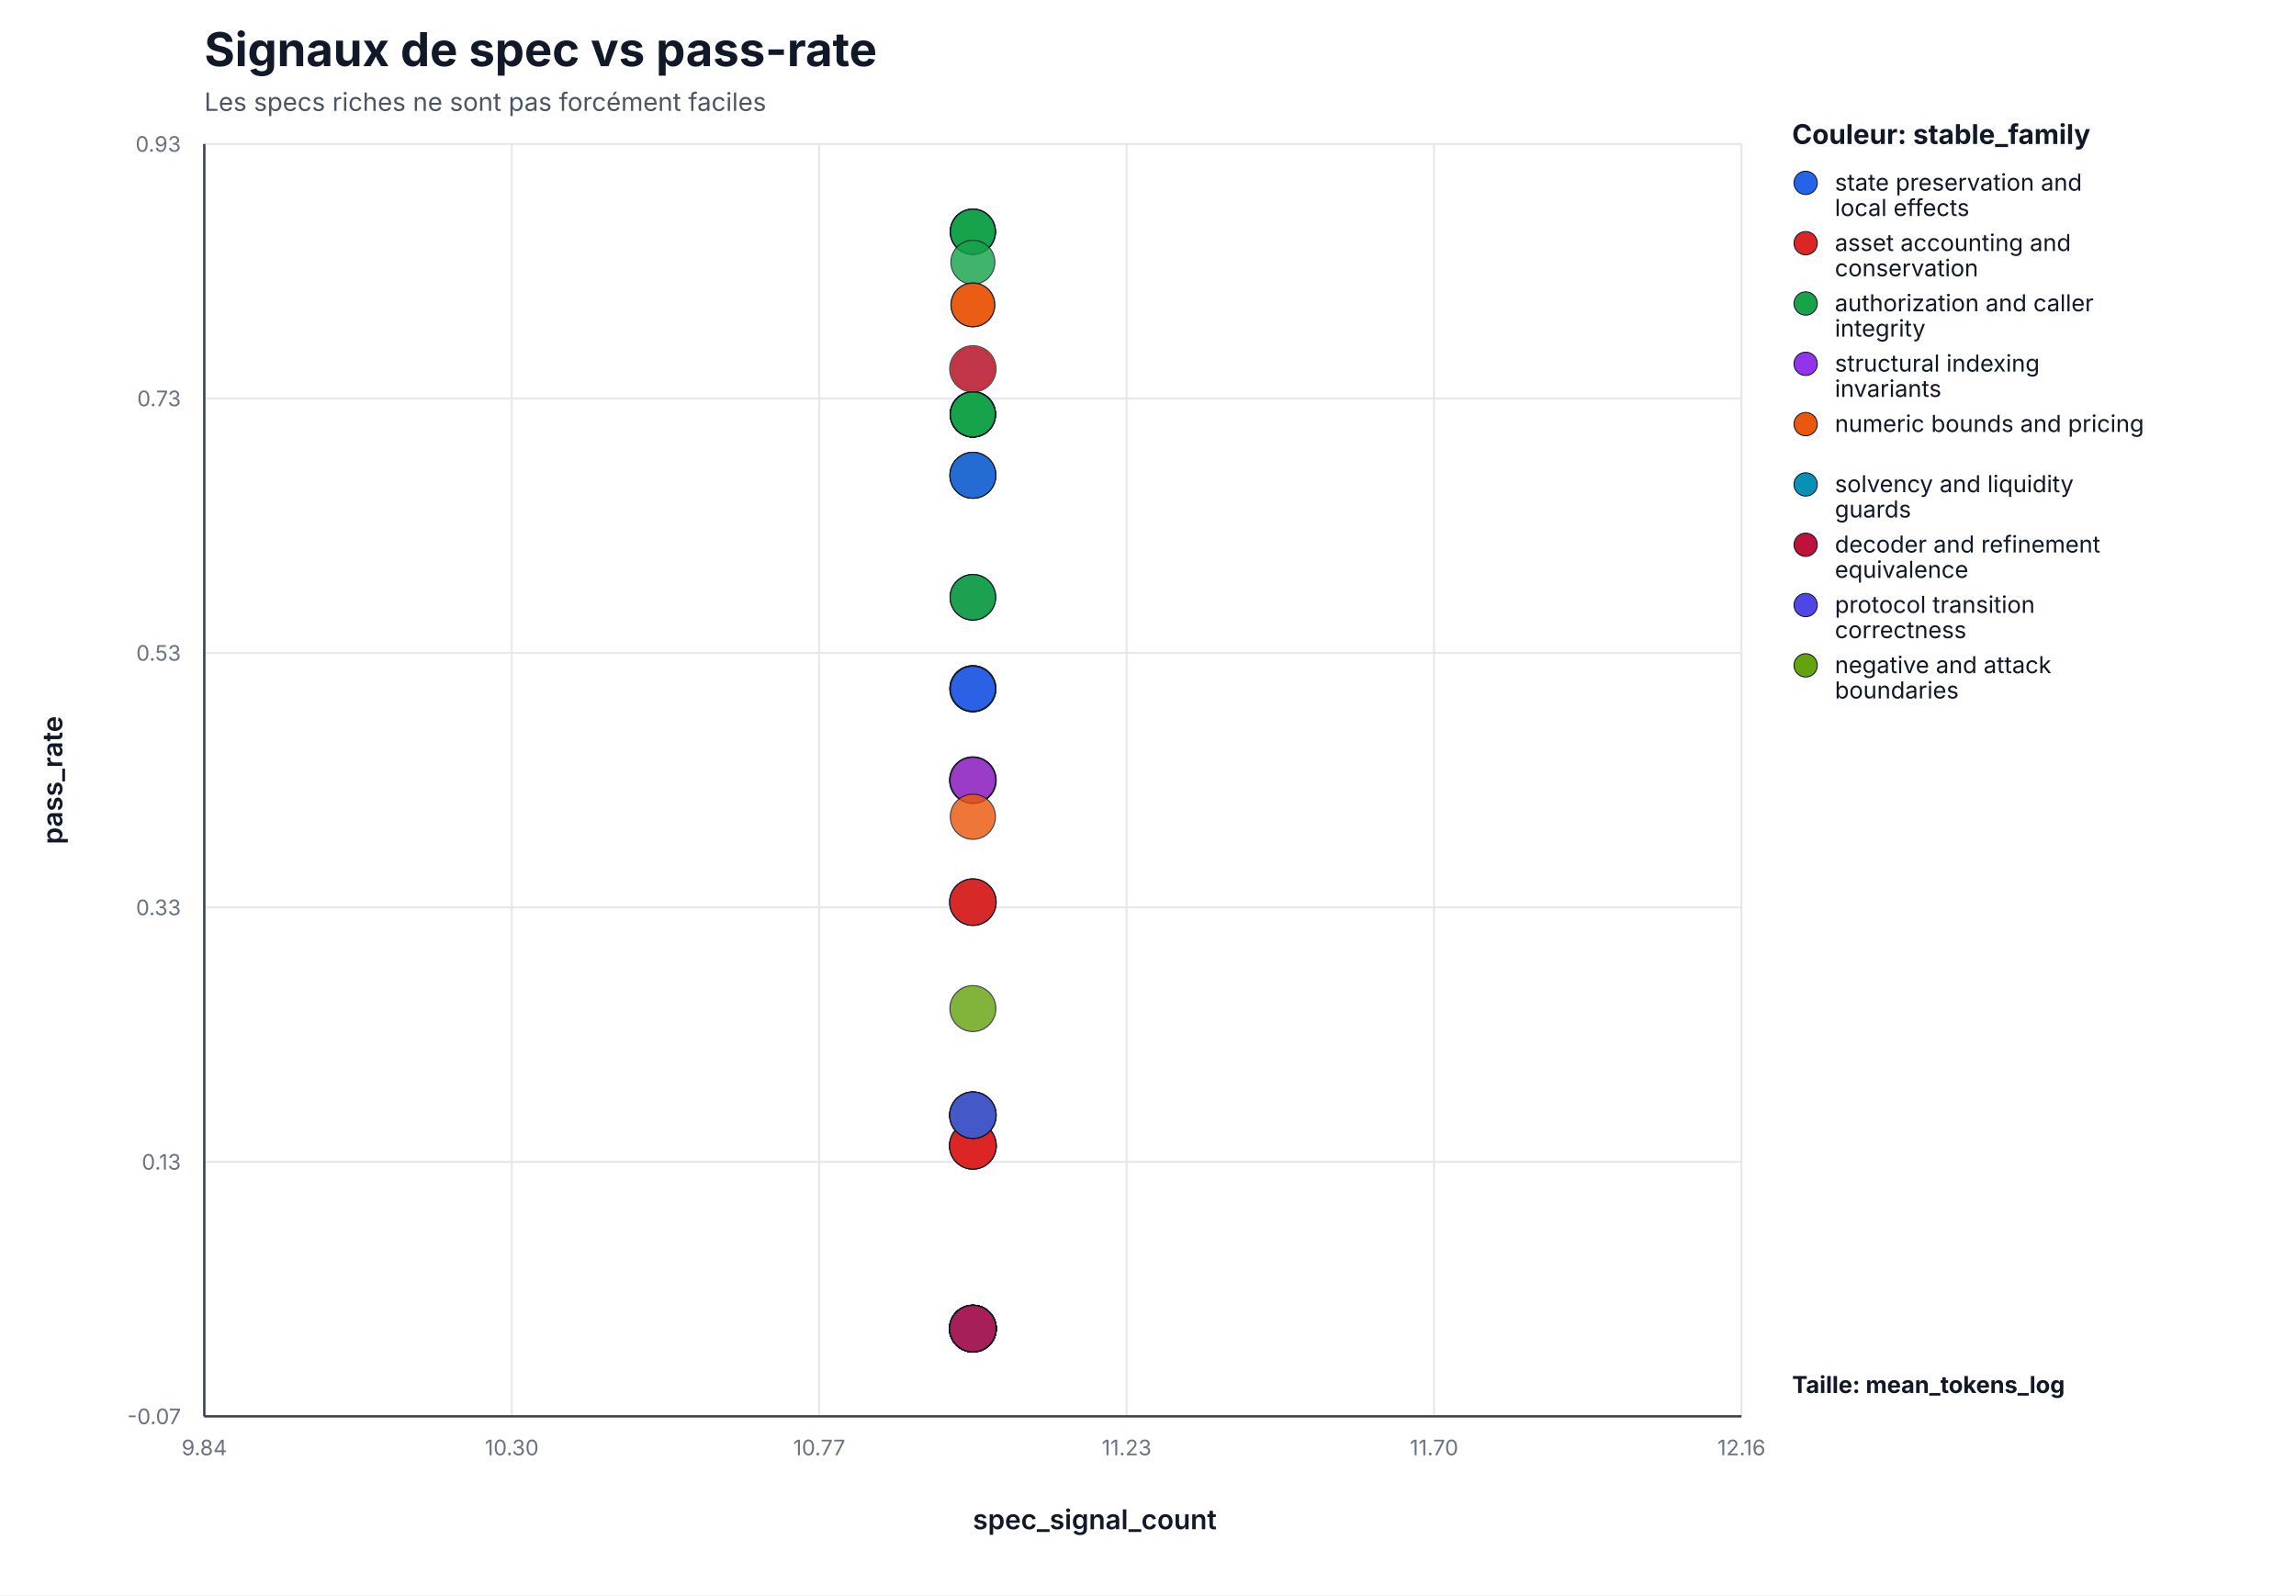
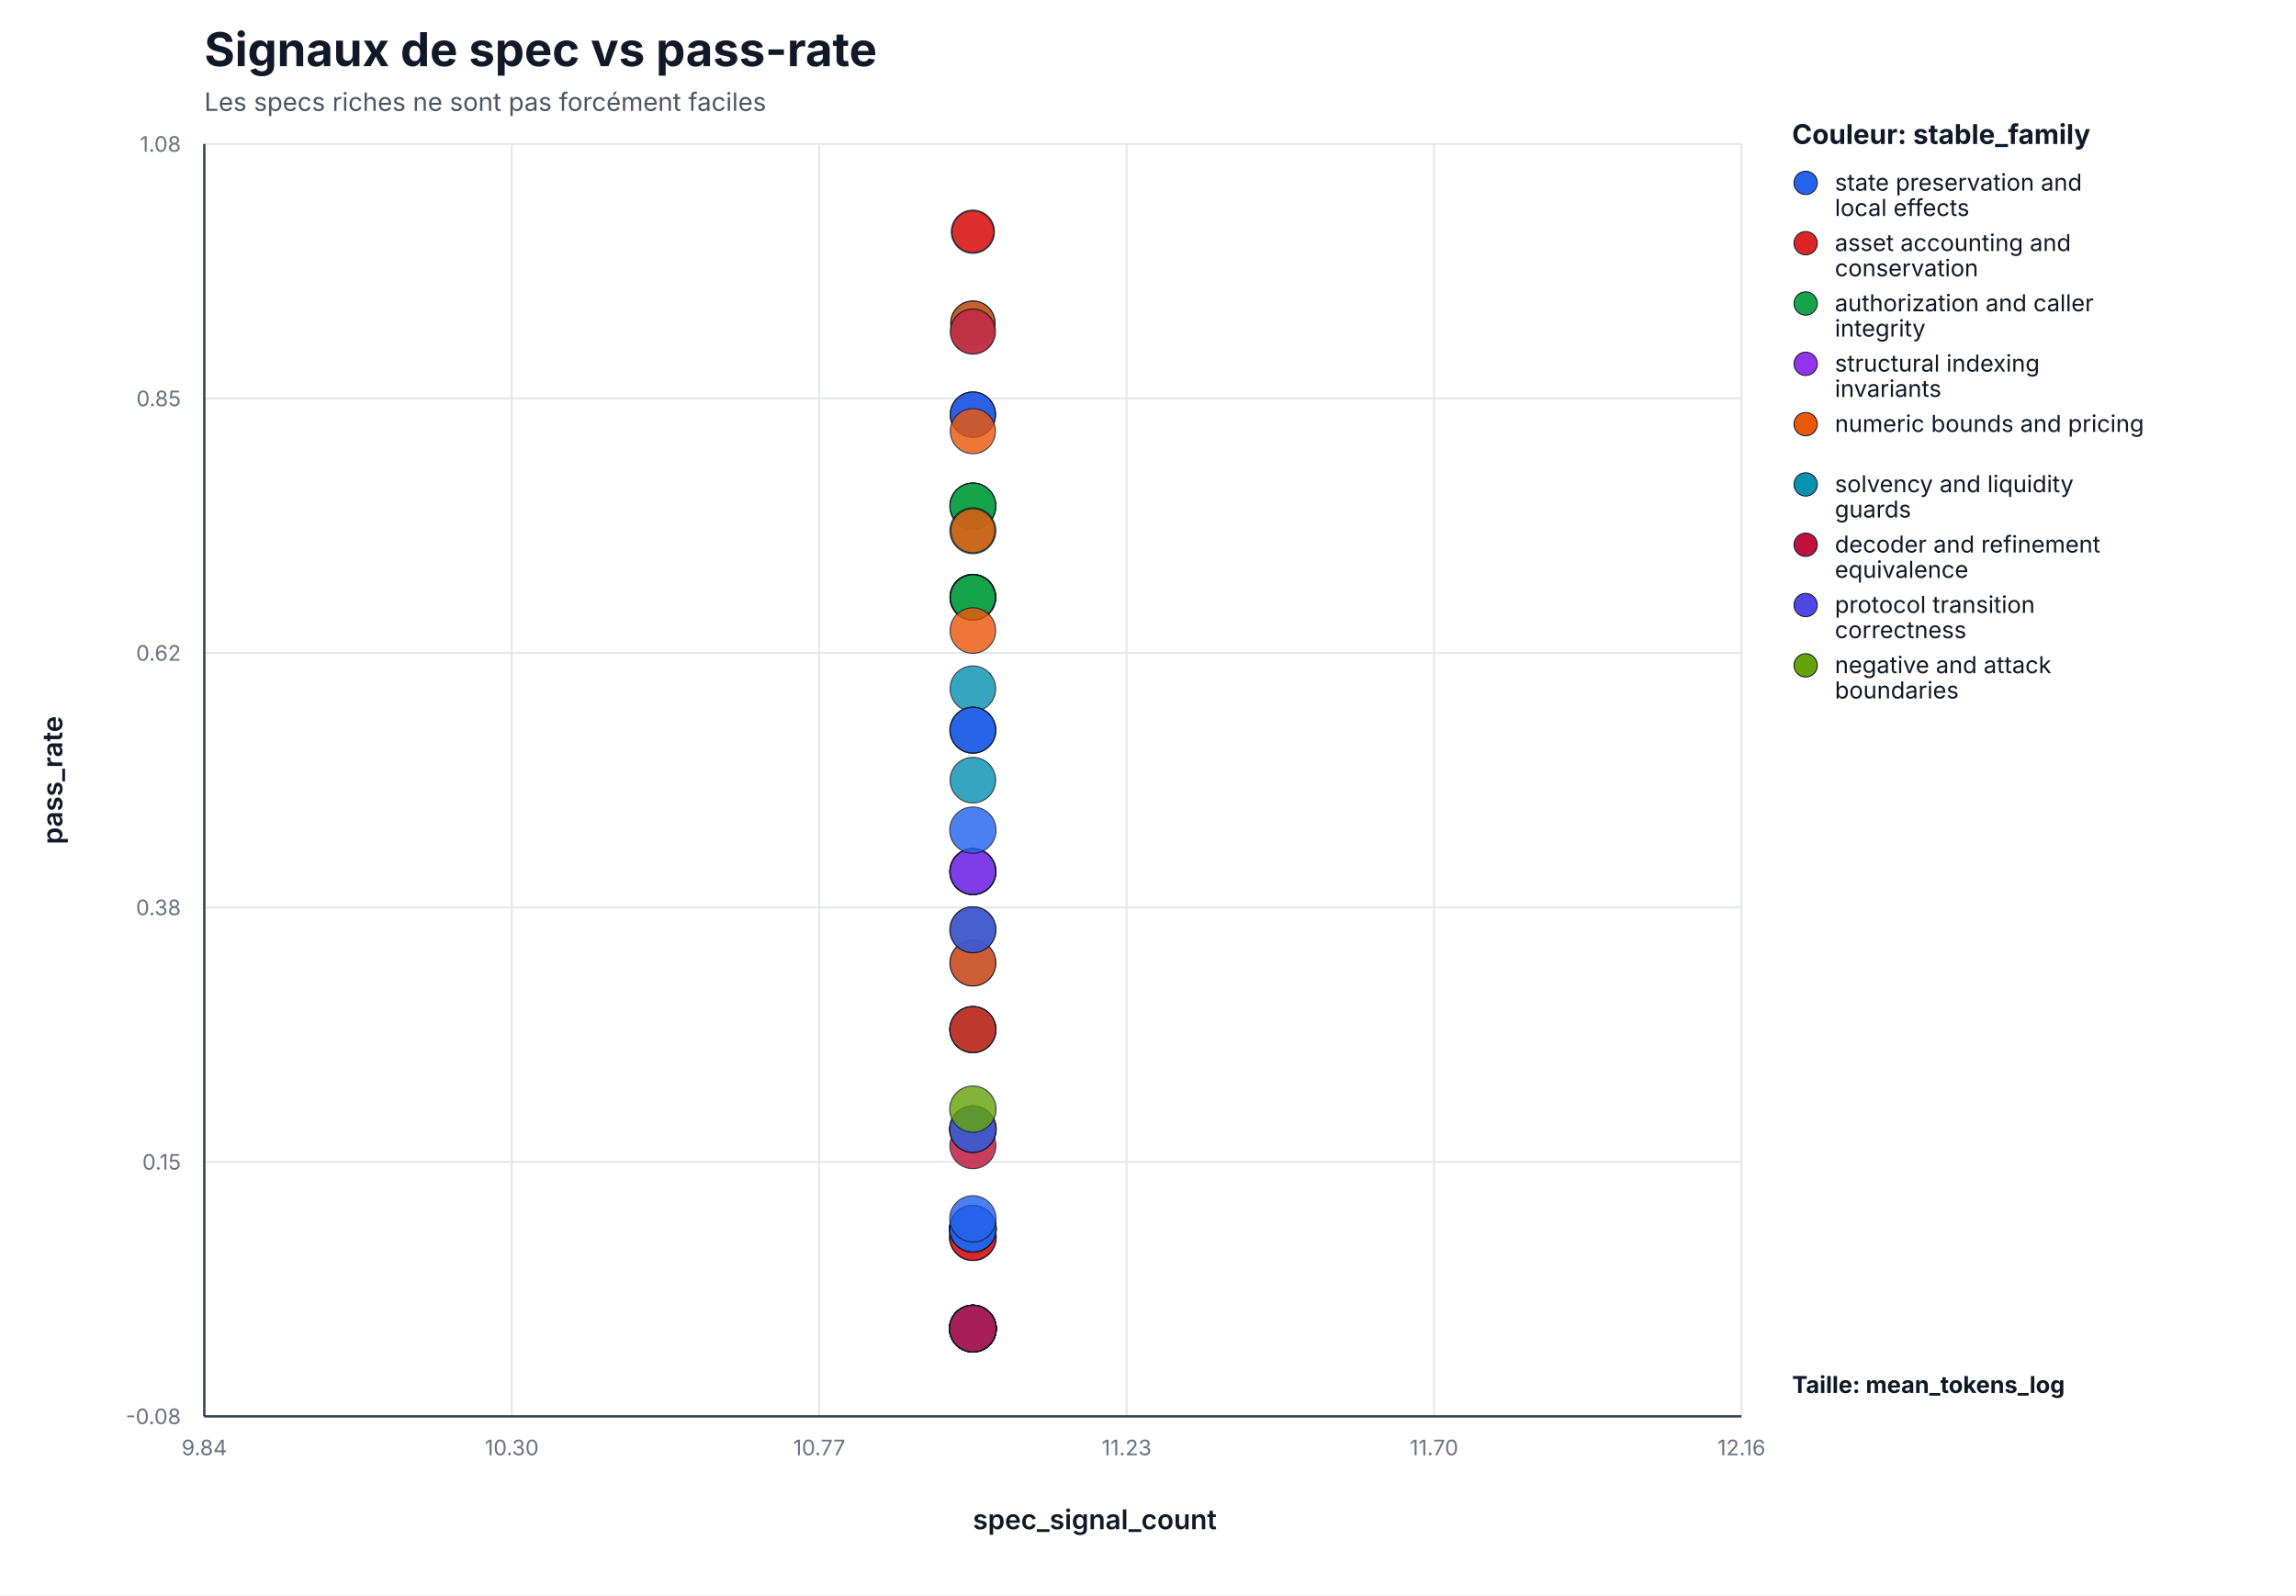
<svg xmlns="http://www.w3.org/2000/svg" width="1180" height="820" viewBox="0 0 1180 820">
  <style>
text{font-family:Inter,Arial,sans-serif;fill:#111827}.sub{fill:#4b5563}.axis{stroke:#374151;stroke-width:1.2}.grid{stroke:#e5e7eb;stroke-width:1}.pt{stroke:#111827;stroke-width:.55;opacity:.82}.legend{font-size:12px}.tick{font-size:11px;fill:#6b7280}.cent{font-size:11px;font-weight:700}
</style>
  <rect width="100%" height="100%" fill="#ffffff" />
  <text x="105" y="34" font-size="24" font-weight="700">Signaux de spec vs pass-rate</text>
  <text x="105" y="57" font-size="13" class="sub">Les specs riches ne sont pas forcément faciles</text>
  <line x1="105.0" y1="74" x2="105.0" y2="728" class="grid" />
  <line x1="105" y1="74.0" x2="895" y2="74.0" class="grid" />
  <text x="105.0" y="748" text-anchor="middle" class="tick">9.84</text>
-   <text x="93" y="78.0" text-anchor="end" class="tick">0.93</text>
+   <text x="93" y="78.0" text-anchor="end" class="tick">1.08</text>
  <line x1="263.0" y1="74" x2="263.0" y2="728" class="grid" />
  <line x1="105" y1="204.8" x2="895" y2="204.8" class="grid" />
  <text x="263.0" y="748" text-anchor="middle" class="tick">10.30</text>
-   <text x="93" y="208.8" text-anchor="end" class="tick">0.73</text>
+   <text x="93" y="208.8" text-anchor="end" class="tick">0.85</text>
  <line x1="421.0" y1="74" x2="421.0" y2="728" class="grid" />
  <line x1="105" y1="335.6" x2="895" y2="335.6" class="grid" />
  <text x="421.0" y="748" text-anchor="middle" class="tick">10.77</text>
-   <text x="93" y="339.6" text-anchor="end" class="tick">0.53</text>
+   <text x="93" y="339.6" text-anchor="end" class="tick">0.62</text>
  <line x1="579.0" y1="74" x2="579.0" y2="728" class="grid" />
  <line x1="105" y1="466.4" x2="895" y2="466.4" class="grid" />
  <text x="579.0" y="748" text-anchor="middle" class="tick">11.23</text>
-   <text x="93" y="470.4" text-anchor="end" class="tick">0.33</text>
+   <text x="93" y="470.4" text-anchor="end" class="tick">0.38</text>
  <line x1="737.0" y1="74" x2="737.0" y2="728" class="grid" />
  <line x1="105" y1="597.2" x2="895" y2="597.2" class="grid" />
  <text x="737.0" y="748" text-anchor="middle" class="tick">11.70</text>
-   <text x="93" y="601.2" text-anchor="end" class="tick">0.13</text>
+   <text x="93" y="601.2" text-anchor="end" class="tick">0.15</text>
  <line x1="895.0" y1="74" x2="895.0" y2="728" class="grid" />
  <line x1="105" y1="728.0" x2="895" y2="728.0" class="grid" />
  <text x="895.0" y="748" text-anchor="middle" class="tick">12.16</text>
-   <text x="93" y="732.0" text-anchor="end" class="tick">-0.07</text>
+   <text x="93" y="732.0" text-anchor="end" class="tick">-0.08</text>
  <line x1="105" y1="728" x2="895" y2="728" class="axis" />
  <line x1="105" y1="74" x2="105" y2="728" class="axis" />
  <text x="500.0" y="786" font-size="14" font-weight="600">spec_signal_count</text>
  <text transform="translate(32 401.0) rotate(-90)" text-anchor="middle" font-size="14" font-weight="600">pass_rate</text>
  <circle cx="500.0" cy="682.9" r="11.9" fill="#dc2626" class="pt" />
-   <circle cx="500.0" cy="682.9" r="11.9" fill="#dc2626" class="pt" />
-   <circle cx="500.0" cy="682.9" r="11.9" fill="#dc2626" class="pt" />
-   <circle cx="500.0" cy="682.9" r="11.9" fill="#dc2626" class="pt" />
-   <circle cx="500.0" cy="682.9" r="11.9" fill="#dc2626" class="pt" />
-   <circle cx="500.0" cy="682.9" r="12.0" fill="#2563eb" class="pt" />
-   <circle cx="500.0" cy="682.9" r="11.9" fill="#dc2626" class="pt" />
-   <circle cx="500.0" cy="119.1" r="11.3" fill="#2563eb" class="pt" />
-   <circle cx="500.0" cy="119.1" r="11.2" fill="#2563eb" class="pt" />
-   <circle cx="500.0" cy="682.9" r="12.0" fill="#be123c" class="pt" />
-   <circle cx="500.0" cy="213.0" r="11.6" fill="#65a30d" class="pt" />
-   <circle cx="500.0" cy="213.0" r="11.6" fill="#4f46e5" class="pt" />
-   <circle cx="500.0" cy="213.0" r="11.3" fill="#4f46e5" class="pt" />
-   <circle cx="500.0" cy="401.0" r="11.7" fill="#2563eb" class="pt" />
-   <circle cx="500.0" cy="119.1" r="11.5" fill="#4f46e5" class="pt" />
-   <circle cx="500.0" cy="682.9" r="11.9" fill="#dc2626" class="pt" />
+   <circle cx="500.0" cy="682.9" r="12.0" fill="#dc2626" class="pt" />
+   <circle cx="500.0" cy="682.9" r="11.9" fill="#dc2626" class="pt" />
+   <circle cx="500.0" cy="682.9" r="11.9" fill="#dc2626" class="pt" />
+   <circle cx="500.0" cy="682.9" r="12.0" fill="#dc2626" class="pt" />
+   <circle cx="500.0" cy="682.9" r="11.9" fill="#2563eb" class="pt" />
+   <circle cx="500.0" cy="682.9" r="11.8" fill="#dc2626" class="pt" />
+   <circle cx="500.0" cy="213.1" r="11.4" fill="#2563eb" class="pt" />
+   <circle cx="500.0" cy="166.1" r="11.3" fill="#2563eb" class="pt" />
+   <circle cx="500.0" cy="635.9" r="12.0" fill="#be123c" class="pt" />
+   <circle cx="500.0" cy="213.1" r="11.6" fill="#65a30d" class="pt" />
+   <circle cx="500.0" cy="213.1" r="11.6" fill="#4f46e5" class="pt" />
+   <circle cx="500.0" cy="260.1" r="11.6" fill="#4f46e5" class="pt" />
+   <circle cx="500.0" cy="495.0" r="11.7" fill="#2563eb" class="pt" />
+   <circle cx="500.0" cy="307.0" r="11.6" fill="#4f46e5" class="pt" />
+   <circle cx="500.0" cy="682.9" r="11.9" fill="#dc2626" class="pt" />
+   <circle cx="500.0" cy="448.0" r="11.7" fill="#9333ea" class="pt" />
+   <circle cx="500.0" cy="448.0" r="11.8" fill="#0891b2" class="pt" />
+   <circle cx="500.0" cy="401.0" r="11.7" fill="#0891b2" class="pt" />
+   <circle cx="500.0" cy="448.0" r="11.8" fill="#0891b2" class="pt" />
+   <circle cx="500.0" cy="354.0" r="11.7" fill="#0891b2" class="pt" />
+   <circle cx="500.0" cy="166.1" r="11.2" fill="#0891b2" class="pt" />
+   <circle cx="500.0" cy="448.0" r="11.9" fill="#0891b2" class="pt" />
+   <circle cx="500.0" cy="307.0" r="11.6" fill="#0891b2" class="pt" />
+   <circle cx="500.0" cy="682.9" r="11.7" fill="#2563eb" class="pt" />
+   <circle cx="500.0" cy="682.9" r="11.8" fill="#2563eb" class="pt" />
+   <circle cx="500.0" cy="448.0" r="11.7" fill="#2563eb" class="pt" />
+   <circle cx="500.0" cy="495.0" r="11.8" fill="#ea580c" class="pt" />
  <circle cx="500.0" cy="307.0" r="11.7" fill="#9333ea" class="pt" />
-   <circle cx="500.0" cy="401.0" r="11.9" fill="#0891b2" class="pt" />
-   <circle cx="500.0" cy="213.0" r="11.6" fill="#0891b2" class="pt" />
-   <circle cx="500.0" cy="401.0" r="11.8" fill="#0891b2" class="pt" />
-   <circle cx="500.0" cy="213.0" r="11.4" fill="#0891b2" class="pt" />
-   <circle cx="500.0" cy="119.1" r="11.2" fill="#0891b2" class="pt" />
-   <circle cx="500.0" cy="401.0" r="12.0" fill="#0891b2" class="pt" />
-   <circle cx="500.0" cy="213.0" r="11.6" fill="#0891b2" class="pt" />
+   <circle cx="500.0" cy="448.0" r="11.7" fill="#9333ea" class="pt" />
+   <circle cx="500.0" cy="260.1" r="11.8" fill="#be123c" class="pt" />
+   <circle cx="500.0" cy="588.9" r="11.8" fill="#be123c" class="pt" />
  <circle cx="500.0" cy="682.9" r="11.6" fill="#2563eb" class="pt" />
-   <circle cx="500.0" cy="682.9" r="11.7" fill="#2563eb" class="pt" />
-   <circle cx="500.0" cy="213.0" r="11.5" fill="#2563eb" class="pt" />
-   <circle cx="500.0" cy="401.0" r="11.8" fill="#ea580c" class="pt" />
-   <circle cx="500.0" cy="213.0" r="11.7" fill="#9333ea" class="pt" />
-   <circle cx="500.0" cy="401.0" r="11.7" fill="#9333ea" class="pt" />
-   <circle cx="500.0" cy="213.0" r="11.6" fill="#be123c" class="pt" />
-   <circle cx="500.0" cy="588.9" r="12.0" fill="#be123c" class="pt" />
  <circle cx="500.0" cy="682.9" r="11.6" fill="#2563eb" class="pt" />
-   <circle cx="500.0" cy="682.9" r="11.7" fill="#2563eb" class="pt" />
-   <circle cx="500.0" cy="682.9" r="11.6" fill="#2563eb" class="pt" />
-   <circle cx="500.0" cy="588.9" r="12.0" fill="#dc2626" class="pt" />
-   <circle cx="500.0" cy="682.9" r="12.0" fill="#dc2626" class="pt" />
-   <circle cx="500.0" cy="119.1" r="10.8" fill="#dc2626" class="pt" />
+   <circle cx="500.0" cy="682.9" r="11.8" fill="#2563eb" class="pt" />
+   <circle cx="500.0" cy="635.9" r="11.9" fill="#dc2626" class="pt" />
+   <circle cx="500.0" cy="682.9" r="11.9" fill="#dc2626" class="pt" />
+   <circle cx="500.0" cy="119.1" r="11.1" fill="#dc2626" class="pt" />
  <circle cx="500.0" cy="119.1" r="10.7" fill="#dc2626" class="pt" />
-   <circle cx="500.0" cy="588.9" r="12.0" fill="#dc2626" class="pt" />
-   <circle cx="500.0" cy="213.0" r="11.5" fill="#ea580c" class="pt" />
-   <circle cx="500.0" cy="213.0" r="11.6" fill="#ea580c" class="pt" />
-   <circle cx="500.0" cy="119.1" r="11.1" fill="#2563eb" class="pt" />
-   <circle cx="500.0" cy="213.0" r="11.4" fill="#ea580c" class="pt" />
-   <circle cx="500.0" cy="213.0" r="11.6" fill="#16a34a" class="pt" />
+   <circle cx="500.0" cy="635.9" r="11.9" fill="#dc2626" class="pt" />
+   <circle cx="500.0" cy="166.1" r="11.4" fill="#ea580c" class="pt" />
+   <circle cx="500.0" cy="307.0" r="11.7" fill="#ea580c" class="pt" />
+   <circle cx="500.0" cy="213.1" r="11.6" fill="#2563eb" class="pt" />
+   <circle cx="500.0" cy="260.1" r="11.4" fill="#ea580c" class="pt" />
+   <circle cx="500.0" cy="260.1" r="11.7" fill="#16a34a" class="pt" />
+   <circle cx="500.0" cy="307.0" r="11.8" fill="#16a34a" class="pt" />
  <circle cx="500.0" cy="307.0" r="11.7" fill="#16a34a" class="pt" />
-   <circle cx="500.0" cy="119.1" r="11.7" fill="#16a34a" class="pt" />
-   <circle cx="500.0" cy="213.0" r="11.5" fill="#16a34a" class="pt" />
-   <circle cx="500.0" cy="119.1" r="11.6" fill="#16a34a" class="pt" />
-   <circle cx="500.0" cy="119.1" r="11.6" fill="#16a34a" class="pt" />
+   <circle cx="500.0" cy="260.1" r="11.6" fill="#16a34a" class="pt" />
+   <circle cx="500.0" cy="307.0" r="11.6" fill="#16a34a" class="pt" />
+   <circle cx="500.0" cy="260.1" r="11.7" fill="#16a34a" class="pt" />
  <circle cx="500.0" cy="307.0" r="11.7" fill="#16a34a" class="pt" />
-   <circle cx="500.0" cy="213.0" r="11.6" fill="#16a34a" class="pt" />
-   <circle cx="500.0" cy="213.0" r="11.5" fill="#16a34a" class="pt" />
-   <circle cx="500.0" cy="119.1" r="11.5" fill="#16a34a" class="pt" />
+   <circle cx="500.0" cy="260.1" r="11.7" fill="#16a34a" class="pt" />
+   <circle cx="500.0" cy="307.0" r="11.5" fill="#16a34a" class="pt" />
+   <circle cx="500.0" cy="260.1" r="11.8" fill="#16a34a" class="pt" />
  <circle cx="500.0" cy="682.9" r="3.5" fill="#2563eb" class="pt" />
  <circle cx="500.0" cy="682.9" r="3.5" fill="#2563eb" class="pt" />
  <circle cx="500.0" cy="682.9" r="3.5" fill="#ea580c" class="pt" />
  <circle cx="500.0" cy="682.9" r="3.5" fill="#dc2626" class="pt" />
  <circle cx="500.0" cy="682.9" r="11.9" fill="#16a34a" class="pt" />
-   <circle cx="500.0" cy="588.9" r="12.0" fill="#dc2626" class="pt" />
-   <circle cx="500.0" cy="682.9" r="11.9" fill="#dc2626" class="pt" />
-   <circle cx="500.0" cy="682.9" r="12.0" fill="#dc2626" class="pt" />
-   <circle cx="500.0" cy="573.2" r="11.8" fill="#be123c" class="pt" />
-   <circle cx="500.0" cy="682.9" r="12.0" fill="#dc2626" class="pt" />
-   <circle cx="500.0" cy="573.2" r="12.0" fill="#dc2626" class="pt" />
-   <circle cx="500.0" cy="463.7" r="11.9" fill="#16a34a" class="pt" />
-   <circle cx="500.0" cy="682.9" r="11.9" fill="#dc2626" class="pt" />
-   <circle cx="500.0" cy="573.2" r="11.9" fill="#16a34a" class="pt" />
-   <circle cx="500.0" cy="463.7" r="12.0" fill="#dc2626" class="pt" />
-   <circle cx="500.0" cy="354.0" r="11.8" fill="#16a34a" class="pt" />
-   <circle cx="500.0" cy="573.2" r="11.9" fill="#dc2626" class="pt" />
-   <circle cx="500.0" cy="354.0" r="11.8" fill="#dc2626" class="pt" />
-   <circle cx="500.0" cy="682.9" r="12.0" fill="#dc2626" class="pt" />
-   <circle cx="500.0" cy="134.8" r="11.3" fill="#16a34a" class="pt" />
-   <circle cx="500.0" cy="244.3" r="11.7" fill="#dc2626" class="pt" />
-   <circle cx="500.0" cy="244.3" r="11.8" fill="#2563eb" class="pt" />
-   <circle cx="500.0" cy="682.9" r="12.0" fill="#dc2626" class="pt" />
-   <circle cx="500.0" cy="354.0" r="11.8" fill="#16a34a" class="pt" />
-   <circle cx="500.0" cy="354.0" r="11.7" fill="#dc2626" class="pt" />
-   <circle cx="500.0" cy="573.2" r="11.9" fill="#dc2626" class="pt" />
-   <circle cx="500.0" cy="682.9" r="12.0" fill="#dc2626" class="pt" />
-   <circle cx="500.0" cy="244.3" r="11.8" fill="#16a34a" class="pt" />
-   <circle cx="500.0" cy="463.7" r="11.9" fill="#dc2626" class="pt" />
-   <circle cx="500.0" cy="244.3" r="11.8" fill="#2563eb" class="pt" />
-   <circle cx="500.0" cy="682.9" r="12.0" fill="#dc2626" class="pt" />
-   <circle cx="500.0" cy="354.0" r="11.8" fill="#2563eb" class="pt" />
-   <circle cx="500.0" cy="682.9" r="11.9" fill="#dc2626" class="pt" />
-   <circle cx="500.0" cy="573.2" r="11.9" fill="#2563eb" class="pt" />
-   <circle cx="500.0" cy="682.9" r="12.0" fill="#2563eb" class="pt" />
-   <circle cx="500.0" cy="682.9" r="11.9" fill="#2563eb" class="pt" />
-   <circle cx="500.0" cy="682.9" r="12.0" fill="#2563eb" class="pt" />
-   <circle cx="500.0" cy="682.9" r="11.9" fill="#2563eb" class="pt" />
+   <circle cx="500.0" cy="631.6" r="11.8" fill="#dc2626" class="pt" />
+   <circle cx="500.0" cy="682.9" r="11.9" fill="#dc2626" class="pt" />
+   <circle cx="500.0" cy="682.9" r="11.9" fill="#dc2626" class="pt" />
+   <circle cx="500.0" cy="631.6" r="11.8" fill="#be123c" class="pt" />
+   <circle cx="500.0" cy="682.9" r="11.9" fill="#dc2626" class="pt" />
+   <circle cx="500.0" cy="631.6" r="12.0" fill="#dc2626" class="pt" />
+   <circle cx="500.0" cy="580.4" r="11.8" fill="#16a34a" class="pt" />
+   <circle cx="500.0" cy="682.9" r="12.0" fill="#dc2626" class="pt" />
+   <circle cx="500.0" cy="631.6" r="11.8" fill="#16a34a" class="pt" />
+   <circle cx="500.0" cy="580.4" r="11.9" fill="#dc2626" class="pt" />
+   <circle cx="500.0" cy="529.2" r="11.8" fill="#16a34a" class="pt" />
+   <circle cx="500.0" cy="631.6" r="11.9" fill="#dc2626" class="pt" />
+   <circle cx="500.0" cy="529.2" r="11.8" fill="#dc2626" class="pt" />
+   <circle cx="500.0" cy="682.9" r="11.9" fill="#dc2626" class="pt" />
+   <circle cx="500.0" cy="272.8" r="11.8" fill="#16a34a" class="pt" />
+   <circle cx="500.0" cy="477.9" r="11.8" fill="#dc2626" class="pt" />
+   <circle cx="500.0" cy="426.7" r="11.9" fill="#2563eb" class="pt" />
+   <circle cx="500.0" cy="682.9" r="11.9" fill="#dc2626" class="pt" />
+   <circle cx="500.0" cy="529.2" r="11.9" fill="#16a34a" class="pt" />
+   <circle cx="500.0" cy="529.2" r="11.8" fill="#dc2626" class="pt" />
+   <circle cx="500.0" cy="631.6" r="11.9" fill="#dc2626" class="pt" />
+   <circle cx="500.0" cy="682.9" r="11.9" fill="#dc2626" class="pt" />
+   <circle cx="500.0" cy="375.3" r="11.8" fill="#16a34a" class="pt" />
+   <circle cx="500.0" cy="580.4" r="12.0" fill="#dc2626" class="pt" />
+   <circle cx="500.0" cy="375.3" r="11.8" fill="#2563eb" class="pt" />
+   <circle cx="500.0" cy="682.9" r="12.0" fill="#dc2626" class="pt" />
+   <circle cx="500.0" cy="477.9" r="11.8" fill="#2563eb" class="pt" />
+   <circle cx="500.0" cy="682.9" r="12.0" fill="#dc2626" class="pt" />
+   <circle cx="500.0" cy="631.6" r="11.9" fill="#2563eb" class="pt" />
+   <circle cx="500.0" cy="682.9" r="12.0" fill="#2563eb" class="pt" />
+   <circle cx="500.0" cy="682.9" r="11.9" fill="#2563eb" class="pt" />
+   <circle cx="500.0" cy="682.9" r="12.0" fill="#2563eb" class="pt" />
+   <circle cx="500.0" cy="682.9" r="12.0" fill="#2563eb" class="pt" />
  <circle cx="500.0" cy="682.9" r="11.9" fill="#16a34a" class="pt" />
  <circle cx="500.0" cy="682.9" r="11.9" fill="#16a34a" class="pt" />
-   <circle cx="500.0" cy="156.7" r="11.3" fill="#ea580c" class="pt" />
-   <circle cx="500.0" cy="156.7" r="11.2" fill="#ea580c" class="pt" />
-   <circle cx="500.0" cy="419.8" r="11.6" fill="#ea580c" class="pt" />
+   <circle cx="500.0" cy="221.6" r="11.6" fill="#ea580c" class="pt" />
+   <circle cx="500.0" cy="272.8" r="11.3" fill="#ea580c" class="pt" />
+   <circle cx="500.0" cy="324.1" r="11.7" fill="#ea580c" class="pt" />
  <circle cx="500.0" cy="682.9" r="11.9" fill="#ea580c" class="pt" />
  <circle cx="500.0" cy="682.9" r="11.8" fill="#2563eb" class="pt" />
-   <circle cx="500.0" cy="682.9" r="11.8" fill="#2563eb" class="pt" />
-   <circle cx="500.0" cy="682.9" r="11.9" fill="#2563eb" class="pt" />
-   <circle cx="500.0" cy="682.9" r="11.9" fill="#2563eb" class="pt" />
-   <circle cx="500.0" cy="682.9" r="11.8" fill="#2563eb" class="pt" />
-   <circle cx="500.0" cy="682.9" r="11.9" fill="#9333ea" class="pt" />
-   <circle cx="500.0" cy="682.9" r="11.9" fill="#9333ea" class="pt" />
-   <circle cx="500.0" cy="682.9" r="11.8" fill="#2563eb" class="pt" />
-   <circle cx="500.0" cy="682.9" r="11.9" fill="#9333ea" class="pt" />
-   <circle cx="500.0" cy="682.9" r="11.9" fill="#2563eb" class="pt" />
-   <circle cx="500.0" cy="682.9" r="11.9" fill="#9333ea" class="pt" />
-   <circle cx="500.0" cy="682.9" r="11.8" fill="#4f46e5" class="pt" />
+   <circle cx="500.0" cy="682.9" r="11.9" fill="#2563eb" class="pt" />
+   <circle cx="500.0" cy="682.9" r="12.0" fill="#2563eb" class="pt" />
+   <circle cx="500.0" cy="631.6" r="11.8" fill="#2563eb" class="pt" />
+   <circle cx="500.0" cy="682.9" r="11.9" fill="#2563eb" class="pt" />
+   <circle cx="500.0" cy="682.9" r="11.9" fill="#9333ea" class="pt" />
+   <circle cx="500.0" cy="682.9" r="11.9" fill="#9333ea" class="pt" />
+   <circle cx="500.0" cy="580.4" r="11.9" fill="#2563eb" class="pt" />
+   <circle cx="500.0" cy="682.9" r="11.9" fill="#9333ea" class="pt" />
+   <circle cx="500.0" cy="682.9" r="12.0" fill="#2563eb" class="pt" />
+   <circle cx="500.0" cy="682.9" r="11.9" fill="#9333ea" class="pt" />
+   <circle cx="500.0" cy="682.9" r="12.0" fill="#4f46e5" class="pt" />
+   <circle cx="500.0" cy="682.9" r="11.9" fill="#9333ea" class="pt" />
+   <circle cx="500.0" cy="682.9" r="11.9" fill="#9333ea" class="pt" />
+   <circle cx="500.0" cy="631.6" r="12.0" fill="#2563eb" class="pt" />
  <circle cx="500.0" cy="682.9" r="11.8" fill="#9333ea" class="pt" />
-   <circle cx="500.0" cy="682.9" r="11.9" fill="#9333ea" class="pt" />
-   <circle cx="500.0" cy="682.9" r="12.0" fill="#2563eb" class="pt" />
-   <circle cx="500.0" cy="682.9" r="11.7" fill="#9333ea" class="pt" />
-   <circle cx="500.0" cy="682.9" r="11.9" fill="#2563eb" class="pt" />
-   <circle cx="500.0" cy="682.9" r="11.8" fill="#9333ea" class="pt" />
-   <circle cx="500.0" cy="682.9" r="11.6" fill="#2563eb" class="pt" />
+   <circle cx="500.0" cy="682.9" r="11.9" fill="#2563eb" class="pt" />
+   <circle cx="500.0" cy="682.9" r="11.9" fill="#9333ea" class="pt" />
+   <circle cx="500.0" cy="682.9" r="11.8" fill="#2563eb" class="pt" />
  <circle cx="500.0" cy="682.9" r="11.9" fill="#4f46e5" class="pt" />
  <circle cx="500.0" cy="682.9" r="3.5" fill="#dc2626" class="pt" />
  <circle cx="500.0" cy="682.9" r="3.5" fill="#2563eb" class="pt" />
  <circle cx="500.0" cy="682.9" r="3.5" fill="#2563eb" class="pt" />
  <circle cx="500.0" cy="682.9" r="3.5" fill="#dc2626" class="pt" />
  <circle cx="500.0" cy="682.9" r="11.9" fill="#dc2626" class="pt" />
-   <circle cx="500.0" cy="189.6" r="11.0" fill="#2563eb" class="pt" />
-   <circle cx="500.0" cy="682.9" r="11.8" fill="#2563eb" class="pt" />
-   <circle cx="500.0" cy="682.9" r="12.0" fill="#dc2626" class="pt" />
-   <circle cx="500.0" cy="682.9" r="11.9" fill="#dc2626" class="pt" />
-   <circle cx="500.0" cy="189.6" r="11.9" fill="#dc2626" class="pt" />
-   <circle cx="500.0" cy="682.9" r="11.8" fill="#2563eb" class="pt" />
-   <circle cx="500.0" cy="682.9" r="12.0" fill="#2563eb" class="pt" />
-   <circle cx="500.0" cy="682.9" r="11.9" fill="#2563eb" class="pt" />
-   <circle cx="500.0" cy="682.9" r="11.8" fill="#2563eb" class="pt" />
-   <circle cx="500.0" cy="682.9" r="11.9" fill="#2563eb" class="pt" />
-   <circle cx="500.0" cy="354.0" r="11.5" fill="#2563eb" class="pt" />
-   <circle cx="500.0" cy="682.9" r="11.8" fill="#2563eb" class="pt" />
-   <circle cx="500.0" cy="682.9" r="12.0" fill="#2563eb" class="pt" />
-   <circle cx="500.0" cy="682.9" r="11.9" fill="#2563eb" class="pt" />
-   <circle cx="500.0" cy="518.4" r="11.8" fill="#65a30d" class="pt" />
-   <circle cx="500.0" cy="682.9" r="11.8" fill="#2563eb" class="pt" />
+   <circle cx="500.0" cy="170.4" r="11.3" fill="#2563eb" class="pt" />
+   <circle cx="500.0" cy="682.9" r="12.0" fill="#2563eb" class="pt" />
+   <circle cx="500.0" cy="682.9" r="12.0" fill="#dc2626" class="pt" />
+   <circle cx="500.0" cy="682.9" r="12.0" fill="#dc2626" class="pt" />
+   <circle cx="500.0" cy="170.4" r="11.6" fill="#dc2626" class="pt" />
+   <circle cx="500.0" cy="682.9" r="11.9" fill="#2563eb" class="pt" />
+   <circle cx="500.0" cy="682.9" r="11.9" fill="#2563eb" class="pt" />
+   <circle cx="500.0" cy="631.6" r="11.9" fill="#2563eb" class="pt" />
+   <circle cx="500.0" cy="631.6" r="11.9" fill="#2563eb" class="pt" />
+   <circle cx="500.0" cy="682.9" r="11.9" fill="#2563eb" class="pt" />
+   <circle cx="500.0" cy="375.3" r="11.7" fill="#2563eb" class="pt" />
+   <circle cx="500.0" cy="682.9" r="11.9" fill="#2563eb" class="pt" />
+   <circle cx="500.0" cy="682.9" r="11.9" fill="#2563eb" class="pt" />
+   <circle cx="500.0" cy="682.9" r="12.0" fill="#2563eb" class="pt" />
+   <circle cx="500.0" cy="570.1" r="11.9" fill="#65a30d" class="pt" />
+   <circle cx="500.0" cy="626.5" r="11.9" fill="#2563eb" class="pt" />
  <circle cx="500.0" cy="682.9" r="12.0" fill="#2563eb" class="pt" />
  <circle cx="500.0" cy="682.9" r="11.8" fill="#be123c" class="pt" />
  <circle cx="500.0" cy="682.9" r="11.9" fill="#2563eb" class="pt" />
  <circle cx="500.0" cy="682.9" r="11.9" fill="#be123c" class="pt" />
  <text x="921" y="74" font-size="14" font-weight="700">Couleur: stable_family</text>
  <circle cx="928" cy="94" r="6" fill="#2563eb" stroke="#111827" stroke-width=".5" />
  <text x="943" y="98" class="legend">state preservation and</text>
  <text x="943" y="111" class="legend">local effects</text>
  <circle cx="928" cy="125" r="6" fill="#dc2626" stroke="#111827" stroke-width=".5" />
  <text x="943" y="129" class="legend">asset accounting and</text>
  <text x="943" y="142" class="legend">conservation</text>
  <circle cx="928" cy="156" r="6" fill="#16a34a" stroke="#111827" stroke-width=".5" />
  <text x="943" y="160" class="legend">authorization and caller</text>
  <text x="943" y="173" class="legend">integrity</text>
  <circle cx="928" cy="187" r="6" fill="#9333ea" stroke="#111827" stroke-width=".5" />
  <text x="943" y="191" class="legend">structural indexing</text>
  <text x="943" y="204" class="legend">invariants</text>
  <circle cx="928" cy="218" r="6" fill="#ea580c" stroke="#111827" stroke-width=".5" />
  <text x="943" y="222" class="legend">numeric bounds and pricing</text>
  <circle cx="928" cy="249" r="6" fill="#0891b2" stroke="#111827" stroke-width=".5" />
  <text x="943" y="253" class="legend">solvency and liquidity</text>
  <text x="943" y="266" class="legend">guards</text>
  <circle cx="928" cy="280" r="6" fill="#be123c" stroke="#111827" stroke-width=".5" />
  <text x="943" y="284" class="legend">decoder and refinement</text>
  <text x="943" y="297" class="legend">equivalence</text>
  <circle cx="928" cy="311" r="6" fill="#4f46e5" stroke="#111827" stroke-width=".5" />
  <text x="943" y="315" class="legend">protocol transition</text>
  <text x="943" y="328" class="legend">correctness</text>
  <circle cx="928" cy="342" r="6" fill="#65a30d" stroke="#111827" stroke-width=".5" />
  <text x="943" y="346" class="legend">negative and attack</text>
  <text x="943" y="359" class="legend">boundaries</text>
  <text x="921" y="716" class="legend" font-weight="700">Taille: mean_tokens_log</text>
</svg>
